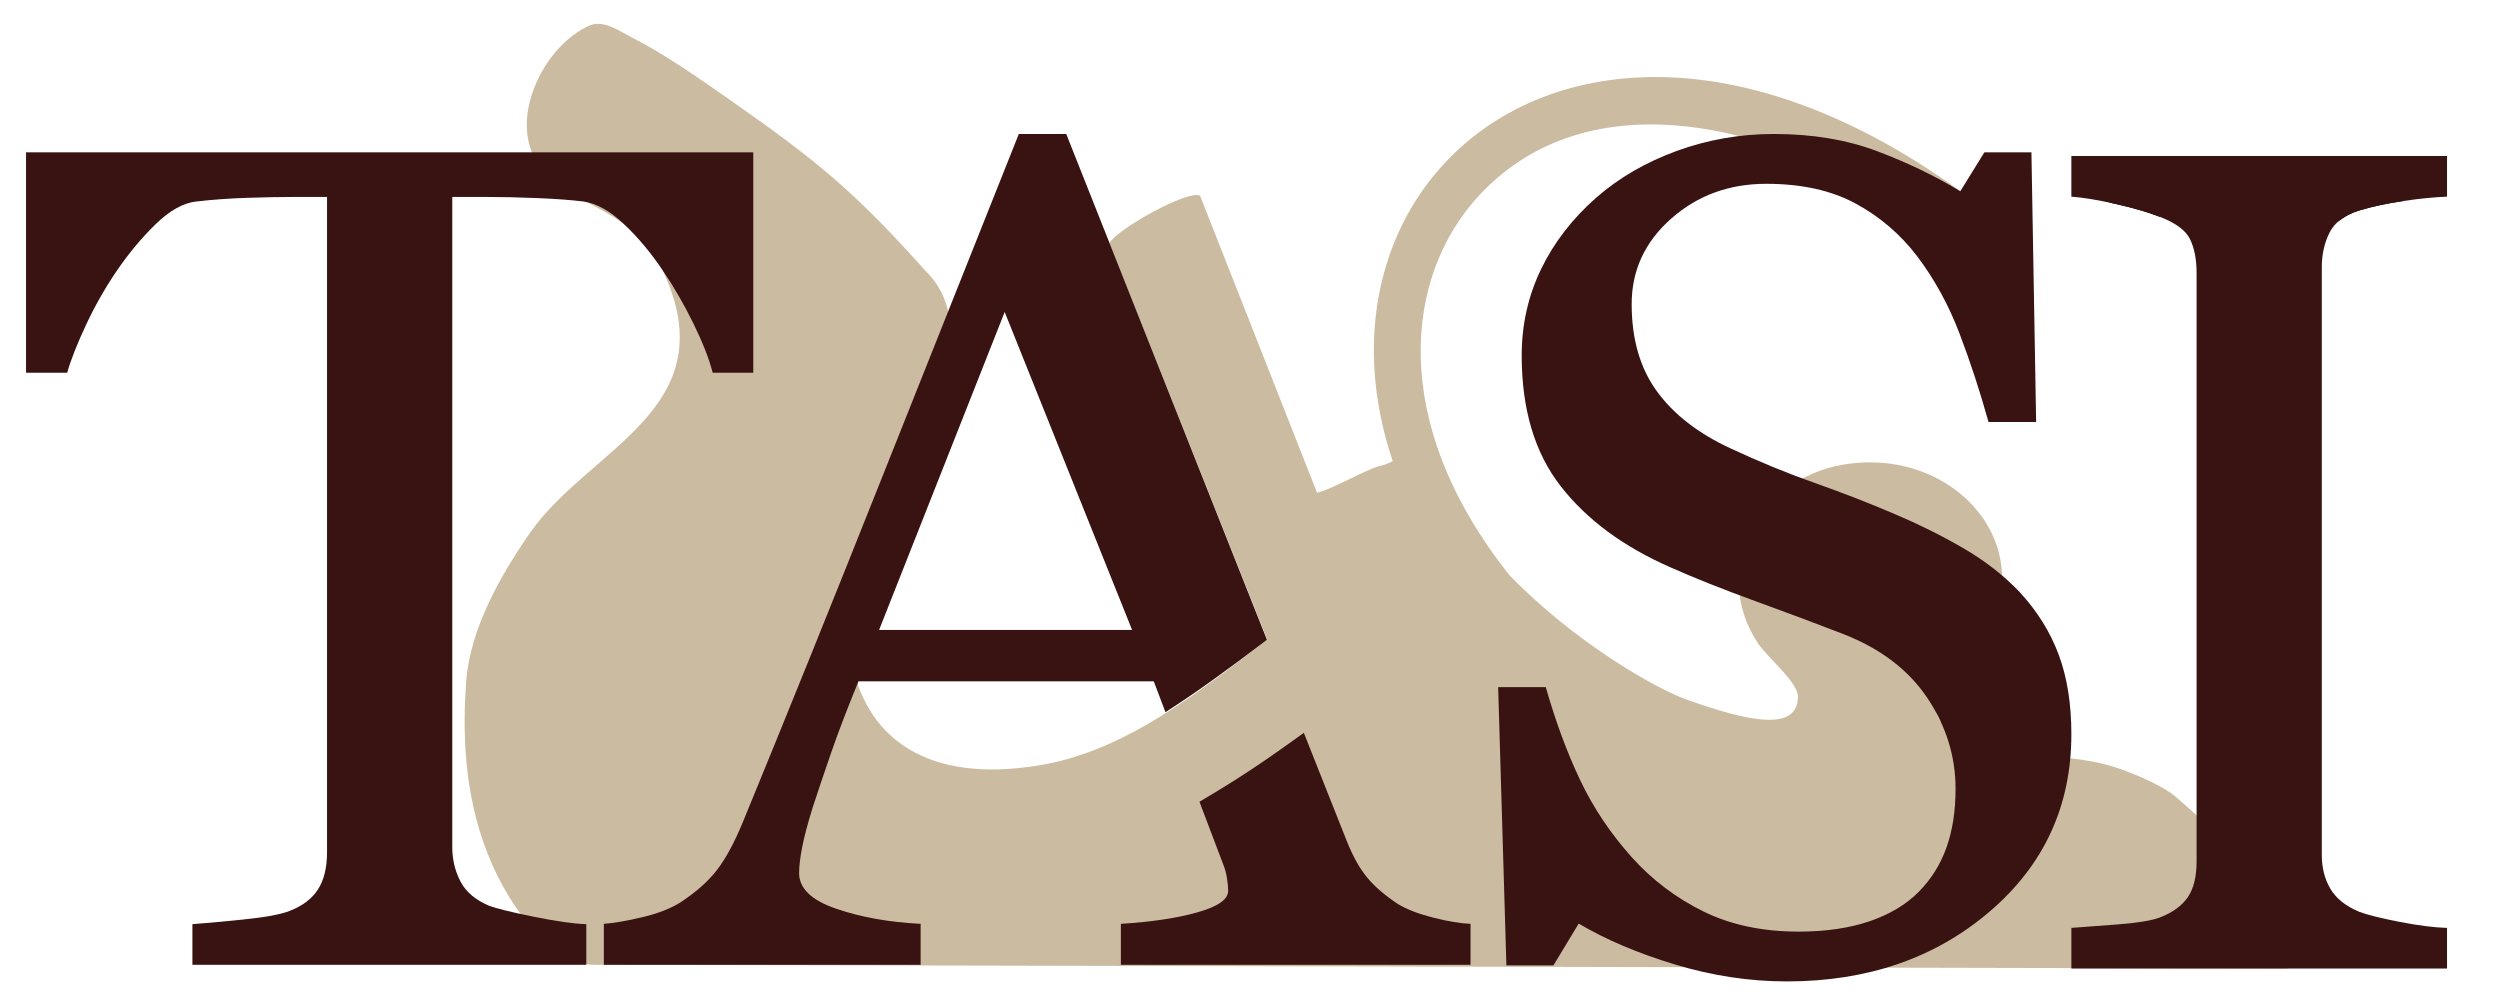
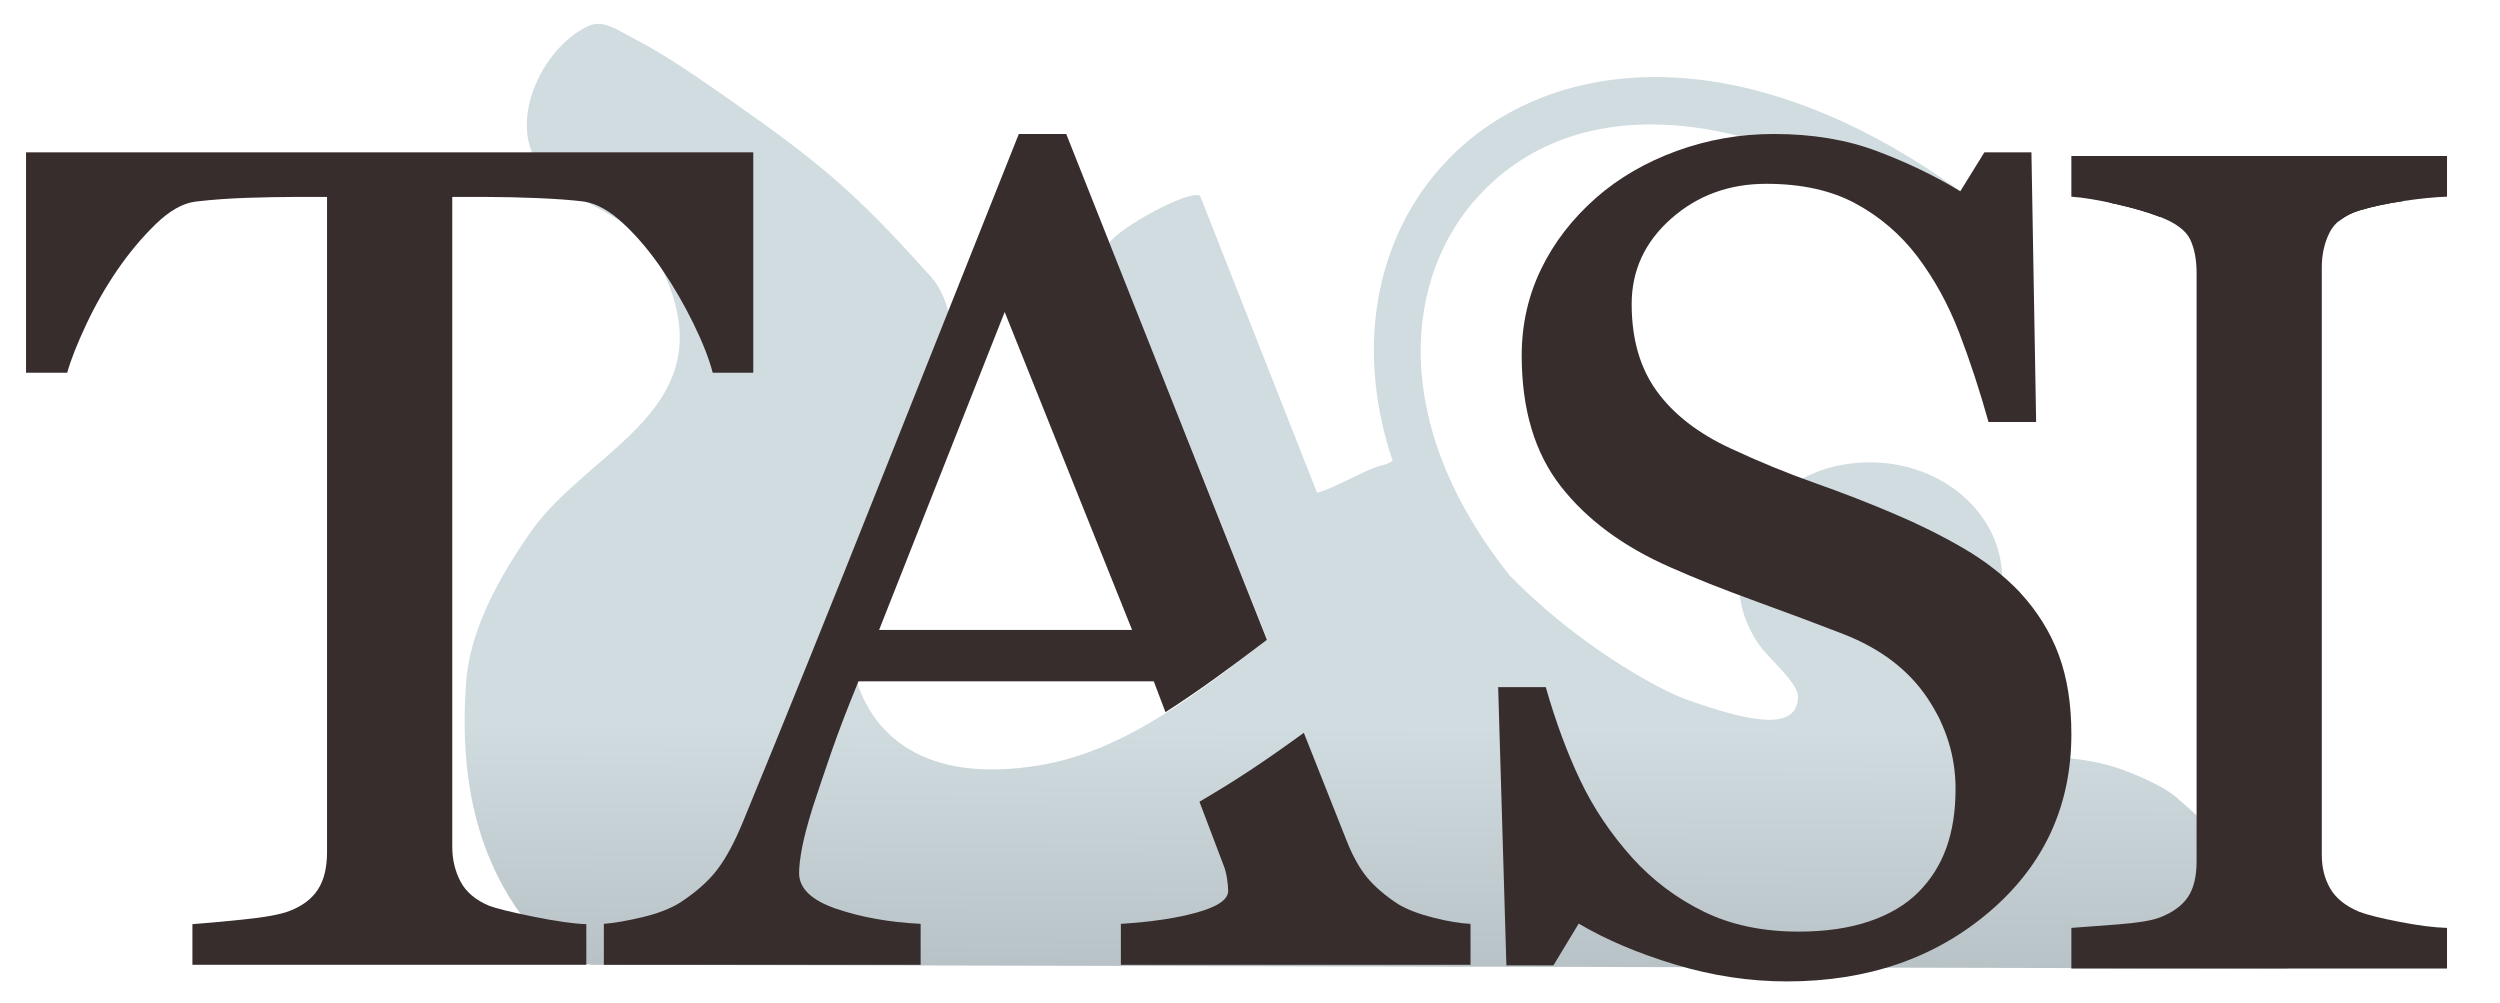
<svg xmlns="http://www.w3.org/2000/svg" id="Layer_1" baseProfile="tiny" version="1.2" viewBox="0 0 264.739 106.169">
-   <path d="M243.523,99.763c-.467-3.986-9.883-12.608-13.1-15.365-1.475-1.264-4.756-2.617-6.456-3.156-6.417-2.033-13.018-.288-16.734-3.104-4.661-3.531-1.011-5.6,1.427-8.501,8.775-10.444-1.056-22.567-13.52-20.426-8.993,1.545-14.143,11.271-8.922,18.991,1.005,1.485,4.233,4.077,4.182,5.635-.114,3.543-4.827,2.735-11.843.228-3.146-1.124-11.771-5.981-18.705-13.148-12.94-16.264-11.065-31.817-3.195-40.252,12.236-13.113,33.391-7.282,48.928,4.314,1.105.825,2.672.599,3.499-.508.825-1.106.598-2.673-.509-3.498-10.849-8.097-21.996-12.523-32.238-12.801-9.382-.254-17.634,2.973-23.335,9.082-5.341,5.724-7.986,13.529-7.449,21.977.203,3.189.858,6.402,1.927,9.596-.294.159-.616.307-.981.415-1.655.305-5.253,2.536-7.03,2.932l-12.392-31.457c-1.277-.624-8.653,3.458-9.602,5.023l16.731,42.005c-7.29,5.519-14.964,11.768-24.088,13.29-24.384,4.067-23.669-20.624-13.986-32.1,4.176-4.949,6.945-15.321,1.988-20.129-7.618-8.511-11.476-11.68-20.589-18.063-3.314-2.321-7.069-4.97-10.658-6.797-1.375-.7-2.994-1.901-4.509-1.218-4.489,2.026-8.09,8.881-5.938,13.624,2.563,5.648,10.254,4.868,13.744,12.269,6.91,14.65-7.743,18.805-13.963,27.697-3.209,4.588-6.45,10.311-6.847,15.923-.347,4.914-.315,11.556,2.251,18.09,2.566,6.535,7.255,11.854,11.359,11.841s179.148.395,179.148.395c1.002-.373,1.537-1.683,1.406-2.802Z" fill="#cbbba0" />
+   <defs>
+     <linearGradient id="linear-gradient" x1="146.825" y1="4.866" x2="146.27" y2="107.109" gradientUnits="userSpaceOnUse">
+       <stop offset=".705" stop-color="#d1dce0" />
+       <stop offset="1" stop-color="#b4bec2" />
+     </linearGradient>
+   </defs>
+   <path d="M243.523,99.763c-.467-3.986-9.883-12.608-13.1-15.365-1.475-1.264-4.756-2.617-6.456-3.156-6.417-2.033-13.018-.288-16.734-3.104-4.661-3.531-1.011-5.6,1.427-8.501,8.775-10.444-1.056-22.567-13.52-20.426-8.993,1.545-14.143,11.271-8.922,18.991,1.005,1.485,4.233,4.077,4.182,5.635-.114,3.543-4.827,2.735-11.843.228-3.146-1.124-11.771-5.981-18.705-13.148-12.94-16.264-11.065-31.817-3.195-40.252,12.236-13.113,33.391-7.282,48.928,4.314,1.105.825,2.672.599,3.499-.508.825-1.106.598-2.673-.509-3.498-10.849-8.097-21.996-12.523-32.238-12.801-9.382-.254-17.634,2.973-23.335,9.082-5.341,5.724-7.986,13.529-7.449,21.977.203,3.189.858,6.402,1.927,9.596-.294.159-.616.307-.981.415-1.655.305-5.253,2.536-7.03,2.932l-12.392-31.457c-1.277-.624-8.653,3.458-9.602,5.023l16.731,42.005c-7.29,5.519-14.964,11.768-24.088,13.29-24.384,4.067-23.669-20.624-13.986-32.1,4.176-4.949,6.945-15.321,1.988-20.129-7.618-8.511-11.476-11.68-20.589-18.063-3.314-2.321-7.069-4.97-10.658-6.797-1.375-.7-2.994-1.901-4.509-1.218-4.489,2.026-8.09,8.881-5.938,13.624,2.563,5.648,10.254,4.868,13.744,12.269,6.91,14.65-7.743,18.805-13.963,27.697-3.209,4.588-6.45,10.311-6.847,15.923-.347,4.914-.315,11.556,2.251,18.09,2.566,6.535,7.255,11.854,11.359,11.841s179.148.395,179.148.395c1.002-.373,1.537-1.683,1.406-2.802Z" fill="url(#linear-gradient)" />
  <g>
    <path d="M247.571,23.525c.576-.522,1.322-.946,2.286-1.242,1.327-.404,2.884-.737,4.669-1.001.006-.001.011-.002.018-.002.498-1.463.794-3.01.842-4.614.001-.047-.001-.096-0-.143h-4.998c-.081,2.642-1.125,5.069-2.816,7.002Z" />
    <path d="M223.972,16.523c-.49,1.597-.689,3.281-.576,4.937.199.042.386.079.593.126,1.888.424,3.455.879,4.7,1.364.022.008.041.017.063.026-.677-2.067-.426-4.483.622-6.453h-5.402Z" />
  </g>
-   <path d="M79.768,39.472h-4.296c-.374-1.455-1.05-3.183-2.028-5.184-.978-2.001-2.069-3.89-3.275-5.67-1.249-1.859-2.611-3.486-4.087-4.881-1.477-1.395-2.902-2.192-4.274-2.396-1.29-.161-2.911-.282-4.867-.363-1.955-.081-3.765-.122-5.429-.122h-3.619v68.822c0,1.334.29,2.557.872,3.669.581,1.112,1.597,1.97,3.05,2.577.747.283,2.313.667,4.701,1.152,2.386.485,4.243.749,5.572.788v4.305H20.376v-4.305c1.162-.081,2.936-.242,5.323-.485,2.386-.242,4.036-.546,4.949-.91,1.37-.525,2.376-1.283,3.019-2.274.643-.99.965-2.314.965-3.972V20.857h-3.61c-1.287,0-2.885.03-4.794.091-1.91.06-3.735.192-5.479.394-1.37.162-2.792.961-4.265,2.396-1.474,1.435-2.833,3.062-4.078,4.881-1.245,1.819-2.345,3.75-3.299,5.791-.956,2.042-1.619,3.729-1.992,5.063H2.757v-23.345h77.011v23.345Z" fill="#391311" />
+   <path d="M79.768,39.472h-4.296c-.374-1.455-1.05-3.183-2.028-5.184-.978-2.001-2.069-3.89-3.275-5.67-1.249-1.859-2.611-3.486-4.087-4.881-1.477-1.395-2.902-2.192-4.274-2.396-1.29-.161-2.911-.282-4.867-.363-1.955-.081-3.765-.122-5.429-.122h-3.619v68.822c0,1.334.29,2.557.872,3.669.581,1.112,1.597,1.97,3.05,2.577.747.283,2.313.667,4.701,1.152,2.386.485,4.243.749,5.572.788v4.305H20.376v-4.305c1.162-.081,2.936-.242,5.323-.485,2.386-.242,4.036-.546,4.949-.91,1.37-.525,2.376-1.283,3.019-2.274.643-.99.965-2.314.965-3.972V20.857h-3.61c-1.287,0-2.885.03-4.794.091-1.91.06-3.735.192-5.479.394-1.37.162-2.792.961-4.265,2.396-1.474,1.435-2.833,3.062-4.078,4.881-1.245,1.819-2.345,3.75-3.299,5.791-.956,2.042-1.619,3.729-1.992,5.063H2.757v-23.345h77.011v23.345Z" fill="#382d2d" />
  <g>
-     <path d="M213.87,62.696c1.867,2.022,3.247,4.235,4.14,6.639.893,2.405,1.339,5.205,1.339,8.398,0,7.6-2.886,13.865-8.653,18.797-5.769,4.933-12.93,7.398-21.479,7.398-3.943,0-7.887-.597-11.829-1.789-3.943-1.192-7.346-2.638-10.21-4.335l-2.677,4.427h-4.981l-.872-29.469h5.043c1.037,3.638,2.251,6.923,3.643,9.853,1.39,2.931,3.227,5.669,5.51,8.216,2.157,2.385,4.679,4.285,7.564,5.699,2.885,1.416,6.235,2.123,10.055,2.123,2.863,0,5.363-.364,7.502-1.092,2.137-.729,3.869-1.761,5.198-3.097,1.327-1.336,2.312-2.904,2.957-4.706.643-1.801.965-3.876.965-6.223,0-3.44-.996-6.649-2.988-9.623s-4.96-5.232-8.902-6.77c-2.698-1.046-5.79-2.204-9.276-3.472-3.486-1.267-6.496-2.466-9.027-3.593-4.981-2.182-8.851-5.041-11.61-8.577-2.761-3.536-4.141-8.154-4.141-13.852,0-3.273.685-6.324,2.055-9.153,1.37-2.829,3.32-5.355,5.853-7.578,2.406-2.102,5.25-3.748,8.528-4.94s6.703-1.789,10.273-1.789c4.067,0,7.709.606,10.926,1.819,3.216,1.213,6.153,2.628,8.81,4.245l2.553-4.123h4.981l.498,28.559h-5.043c-.913-3.274-1.94-6.407-3.082-9.398-1.142-2.991-2.625-5.7-4.451-8.126-1.785-2.344-3.964-4.214-6.537-5.608-2.573-1.395-5.727-2.092-9.463-2.092-3.943,0-7.305,1.234-10.085,3.699-2.781,2.466-4.171,5.478-4.171,9.034,0,3.72.892,6.802,2.677,9.247,1.784,2.446,4.378,4.457,7.782,6.033,3.029,1.415,6.008,2.638,8.934,3.669,2.926,1.031,5.759,2.132,8.498,3.305,2.49,1.052,4.887,2.243,7.19,3.577s4.306,2.89,6.008,4.669Z" fill="#391311" />
-     <path d="M259.13,102.565h-39.781v-4.305c1.121-.081,2.739-.202,4.856-.364,2.116-.161,3.61-.403,4.482-.728,1.369-.525,2.365-1.243,2.988-2.152.622-.909.934-2.172.934-3.789V28.893c0-1.415-.229-2.597-.685-3.547-.457-.949-1.536-1.748-3.237-2.396-1.245-.485-2.812-.94-4.7-1.364-1.89-.425-3.436-.677-4.639-.758v-4.305h39.781v4.305c-1.286.041-2.822.192-4.606.455-1.785.264-3.342.597-4.669,1.001-1.578.485-2.637,1.274-3.176,2.365-.539,1.092-.809,2.305-.809,3.638v62.273c0,1.334.301,2.516.902,3.547.602,1.031,1.629,1.849,3.082,2.456.871.324,2.293.677,4.265,1.061,1.971.385,3.642.597,5.011.637v4.305Z" fill="#391311" />
+     <path d="M213.87,62.696c1.867,2.022,3.247,4.235,4.14,6.639.893,2.405,1.339,5.205,1.339,8.398,0,7.6-2.886,13.865-8.653,18.797-5.769,4.933-12.93,7.398-21.479,7.398-3.943,0-7.887-.597-11.829-1.789-3.943-1.192-7.346-2.638-10.21-4.335l-2.677,4.427h-4.981l-.872-29.469h5.043c1.037,3.638,2.251,6.923,3.643,9.853,1.39,2.931,3.227,5.669,5.51,8.216,2.157,2.385,4.679,4.285,7.564,5.699,2.885,1.416,6.235,2.123,10.055,2.123,2.863,0,5.363-.364,7.502-1.092,2.137-.729,3.869-1.761,5.198-3.097,1.327-1.336,2.312-2.904,2.957-4.706.643-1.801.965-3.876.965-6.223,0-3.44-.996-6.649-2.988-9.623s-4.96-5.232-8.902-6.77c-2.698-1.046-5.79-2.204-9.276-3.472-3.486-1.267-6.496-2.466-9.027-3.593-4.981-2.182-8.851-5.041-11.61-8.577-2.761-3.536-4.141-8.154-4.141-13.852,0-3.273.685-6.324,2.055-9.153,1.37-2.829,3.32-5.355,5.853-7.578,2.406-2.102,5.25-3.748,8.528-4.94s6.703-1.789,10.273-1.789c4.067,0,7.709.606,10.926,1.819,3.216,1.213,6.153,2.628,8.81,4.245l2.553-4.123h4.981l.498,28.559h-5.043c-.913-3.274-1.94-6.407-3.082-9.398-1.142-2.991-2.625-5.7-4.451-8.126-1.785-2.344-3.964-4.214-6.537-5.608-2.573-1.395-5.727-2.092-9.463-2.092-3.943,0-7.305,1.234-10.085,3.699-2.781,2.466-4.171,5.478-4.171,9.034,0,3.72.892,6.802,2.677,9.247,1.784,2.446,4.378,4.457,7.782,6.033,3.029,1.415,6.008,2.638,8.934,3.669,2.926,1.031,5.759,2.132,8.498,3.305,2.49,1.052,4.887,2.243,7.19,3.577s4.306,2.89,6.008,4.669Z" fill="#382d2d" />
+     <path d="M259.13,102.565h-39.781v-4.305c1.121-.081,2.739-.202,4.856-.364,2.116-.161,3.61-.403,4.482-.728,1.369-.525,2.365-1.243,2.988-2.152.622-.909.934-2.172.934-3.789V28.893c0-1.415-.229-2.597-.685-3.547-.457-.949-1.536-1.748-3.237-2.396-1.245-.485-2.812-.94-4.7-1.364-1.89-.425-3.436-.677-4.639-.758v-4.305h39.781v4.305c-1.286.041-2.822.192-4.606.455-1.785.264-3.342.597-4.669,1.001-1.578.485-2.637,1.274-3.176,2.365-.539,1.092-.809,2.305-.809,3.638v62.273c0,1.334.301,2.516.902,3.547.602,1.031,1.629,1.849,3.082,2.456.871.324,2.293.677,4.265,1.061,1.971.385,3.642.597,5.011.637v4.305Z" fill="#382d2d" />
    <g>
-       <path d="M151.83,97.187c-1.549-.387-2.804-.866-3.767-1.437-1.423-.937-2.533-1.895-3.327-2.873-.795-.978-1.507-2.263-2.134-3.852l-4.532-11.424c-4.31,3.125-7.054,4.949-11.054,7.299l2.54,6.692c.166.408.291.877.375,1.407.084.53.126.978.126,1.345,0,.897-1.078,1.651-3.233,2.263-2.155.611-4.864,1.019-8.129,1.223v4.341h37.027v-4.341c-1.047-.04-2.345-.254-3.893-.642Z" fill="#391311" />
-       <path d="M84.623,92.448c0-.693.104-1.59.314-2.69.21-1.101.587-2.527,1.132-4.28.587-1.793,1.247-3.749,1.981-5.87.734-2.119,1.687-4.606,2.86-7.459h31.268l1.239,3.265c3.495-2.234,6.882-4.729,10.748-7.657l-21.255-53.57h-5.022c-4.227,10.598-9.04,22.683-14.438,36.257-5.399,13.573-10.338,25.802-14.815,36.685-.879,2.12-1.779,3.781-2.7,4.983-.921,1.203-2.219,2.354-3.892,3.455-1.047.653-2.385,1.172-4.018,1.559-1.632.388-2.991.622-4.081.704v4.341h33.547v-4.341c-3.306-.163-6.279-.693-8.915-1.59-2.636-.896-3.955-2.16-3.955-3.79ZM106.392,33.04l13.492,33.668h-26.792l13.299-33.668Z" fill="#391311" />
+       <path d="M151.83,97.187c-1.549-.387-2.804-.866-3.767-1.437-1.423-.937-2.533-1.895-3.327-2.873-.795-.978-1.507-2.263-2.134-3.852l-4.532-11.424c-4.31,3.125-7.054,4.949-11.054,7.299l2.54,6.692c.166.408.291.877.375,1.407.084.53.126.978.126,1.345,0,.897-1.078,1.651-3.233,2.263-2.155.611-4.864,1.019-8.129,1.223v4.341h37.027v-4.341c-1.047-.04-2.345-.254-3.893-.642Z" fill="#382d2d" />
+       <path d="M84.623,92.448c0-.693.104-1.59.314-2.69.21-1.101.587-2.527,1.132-4.28.587-1.793,1.247-3.749,1.981-5.87.734-2.119,1.687-4.606,2.86-7.459h31.268l1.239,3.265c3.495-2.234,6.882-4.729,10.748-7.657l-21.255-53.57h-5.022c-4.227,10.598-9.04,22.683-14.438,36.257-5.399,13.573-10.338,25.802-14.815,36.685-.879,2.12-1.779,3.781-2.7,4.983-.921,1.203-2.219,2.354-3.892,3.455-1.047.653-2.385,1.172-4.018,1.559-1.632.388-2.991.622-4.081.704v4.341h33.547v-4.341c-3.306-.163-6.279-.693-8.915-1.59-2.636-.896-3.955-2.16-3.955-3.79ZM106.392,33.04l13.492,33.668h-26.792l13.299-33.668Z" fill="#382d2d" />
    </g>
  </g>
</svg>
